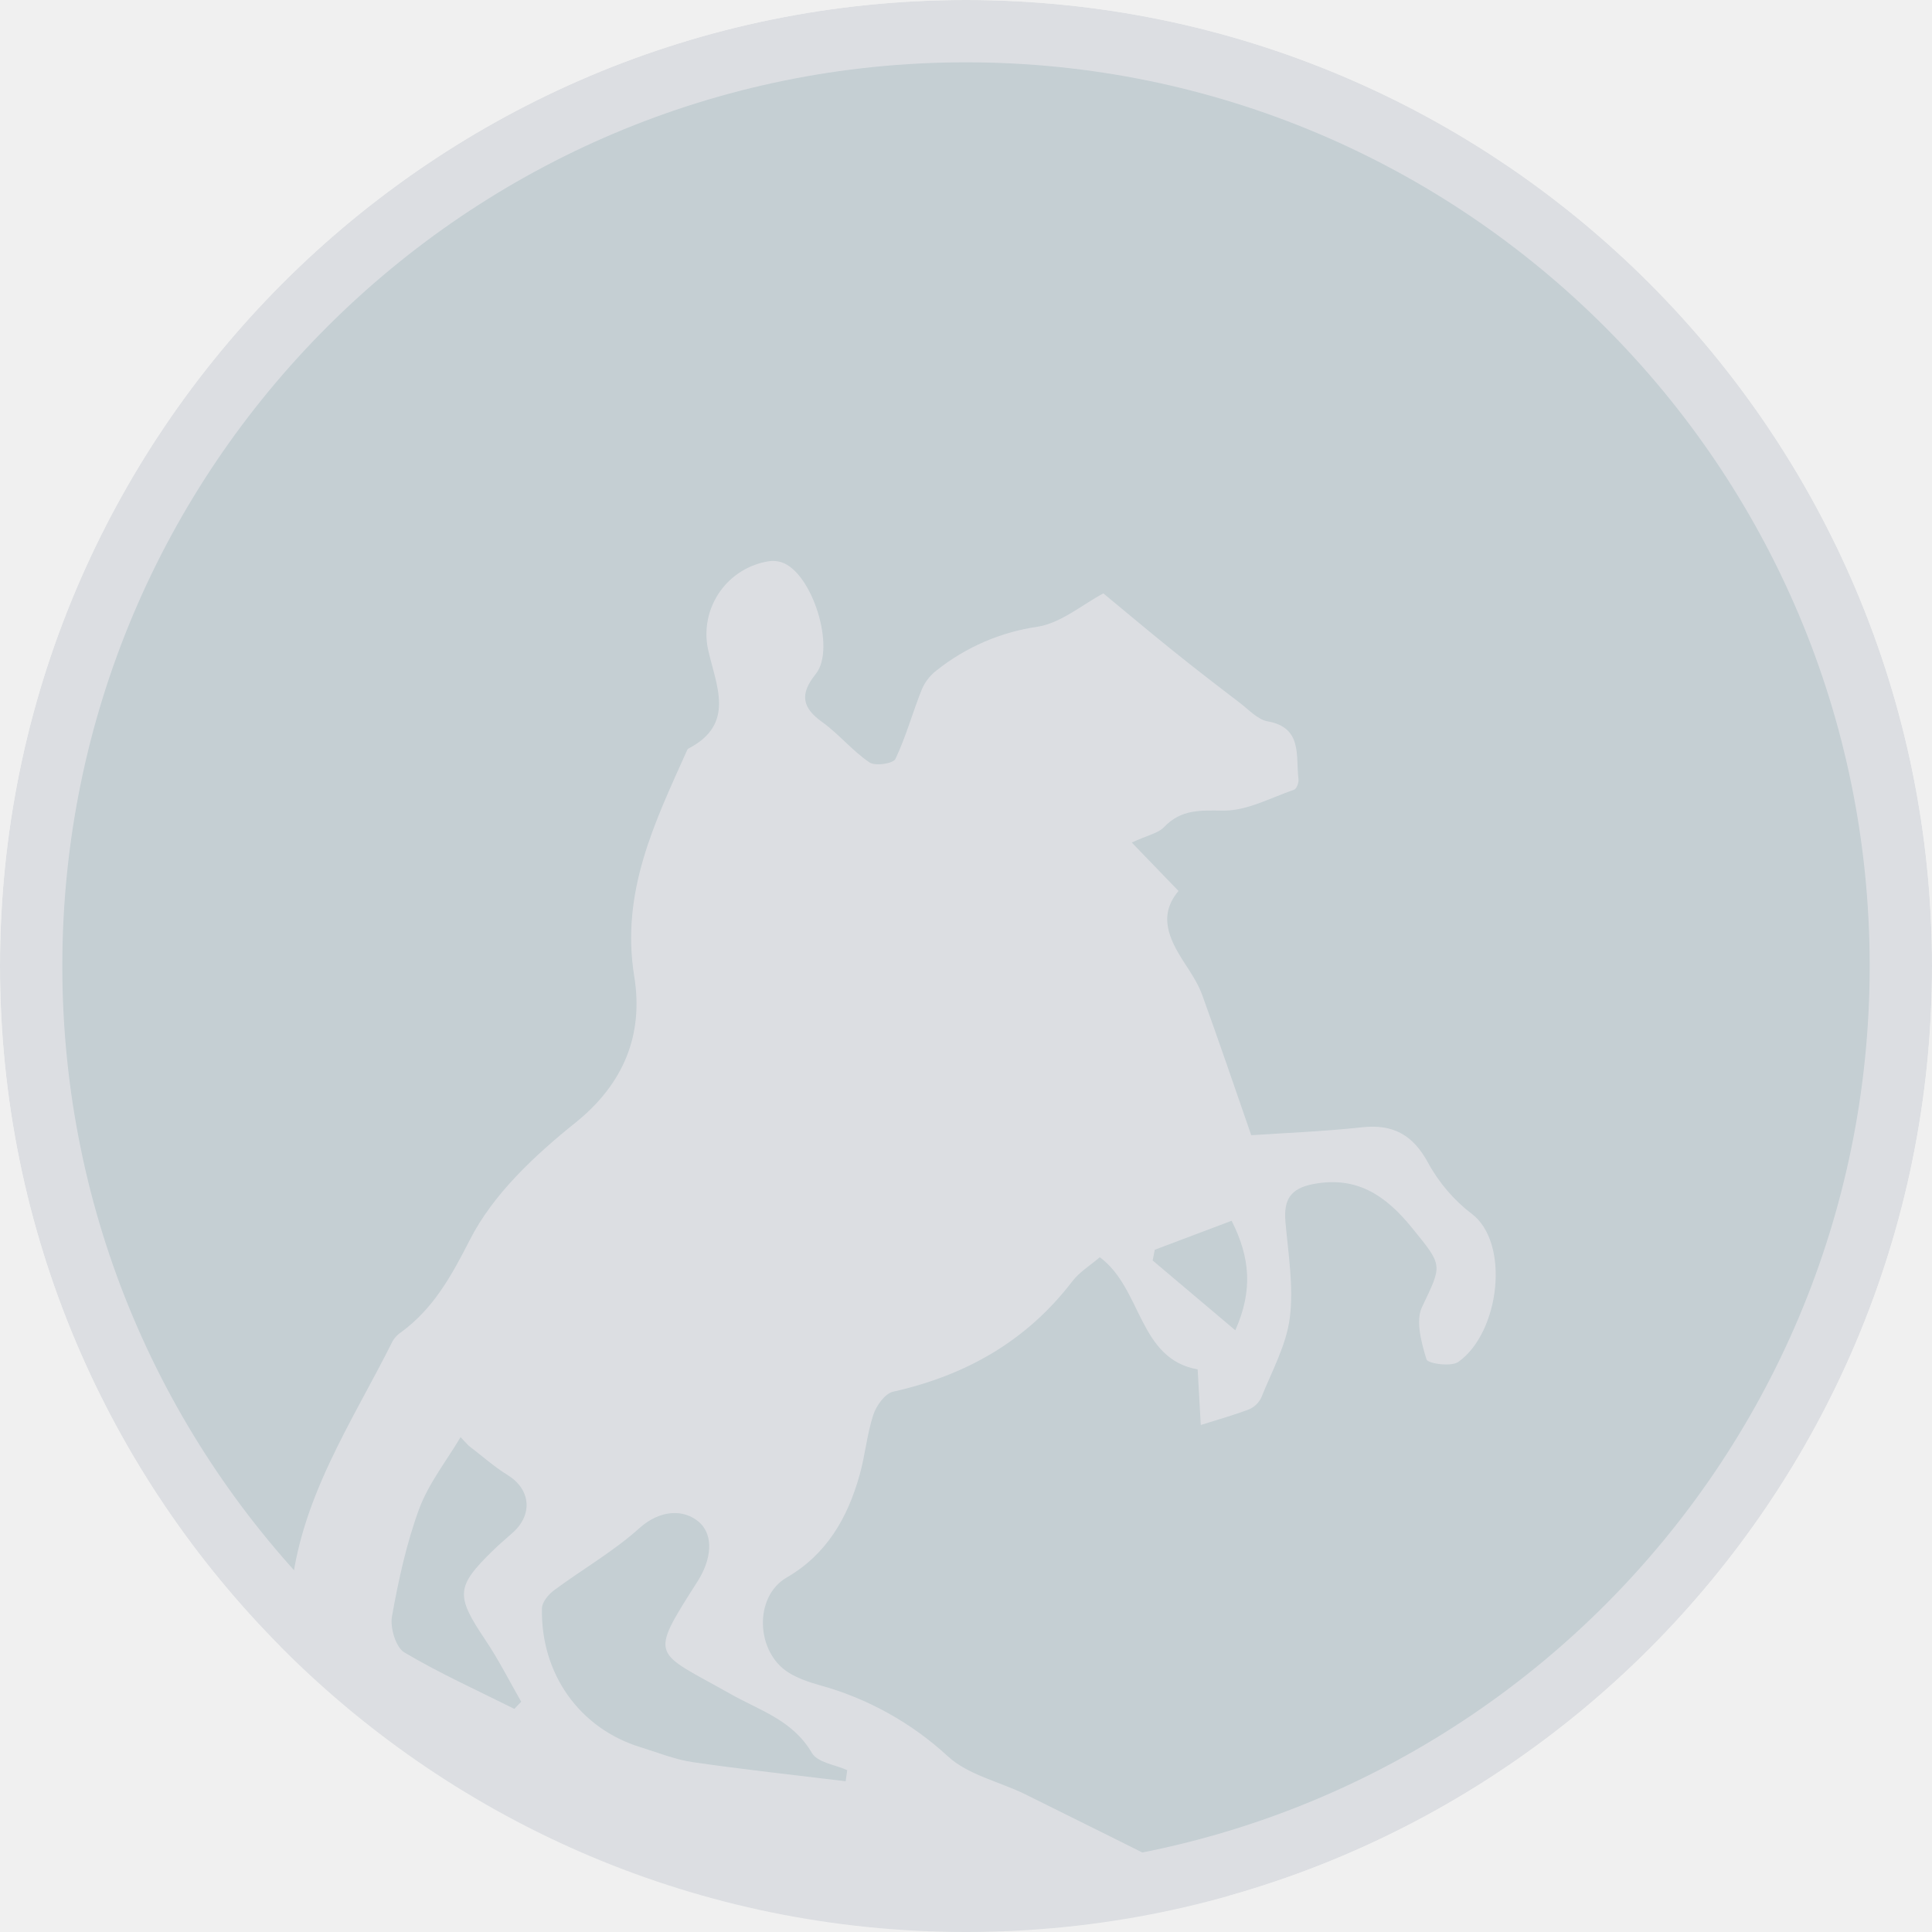
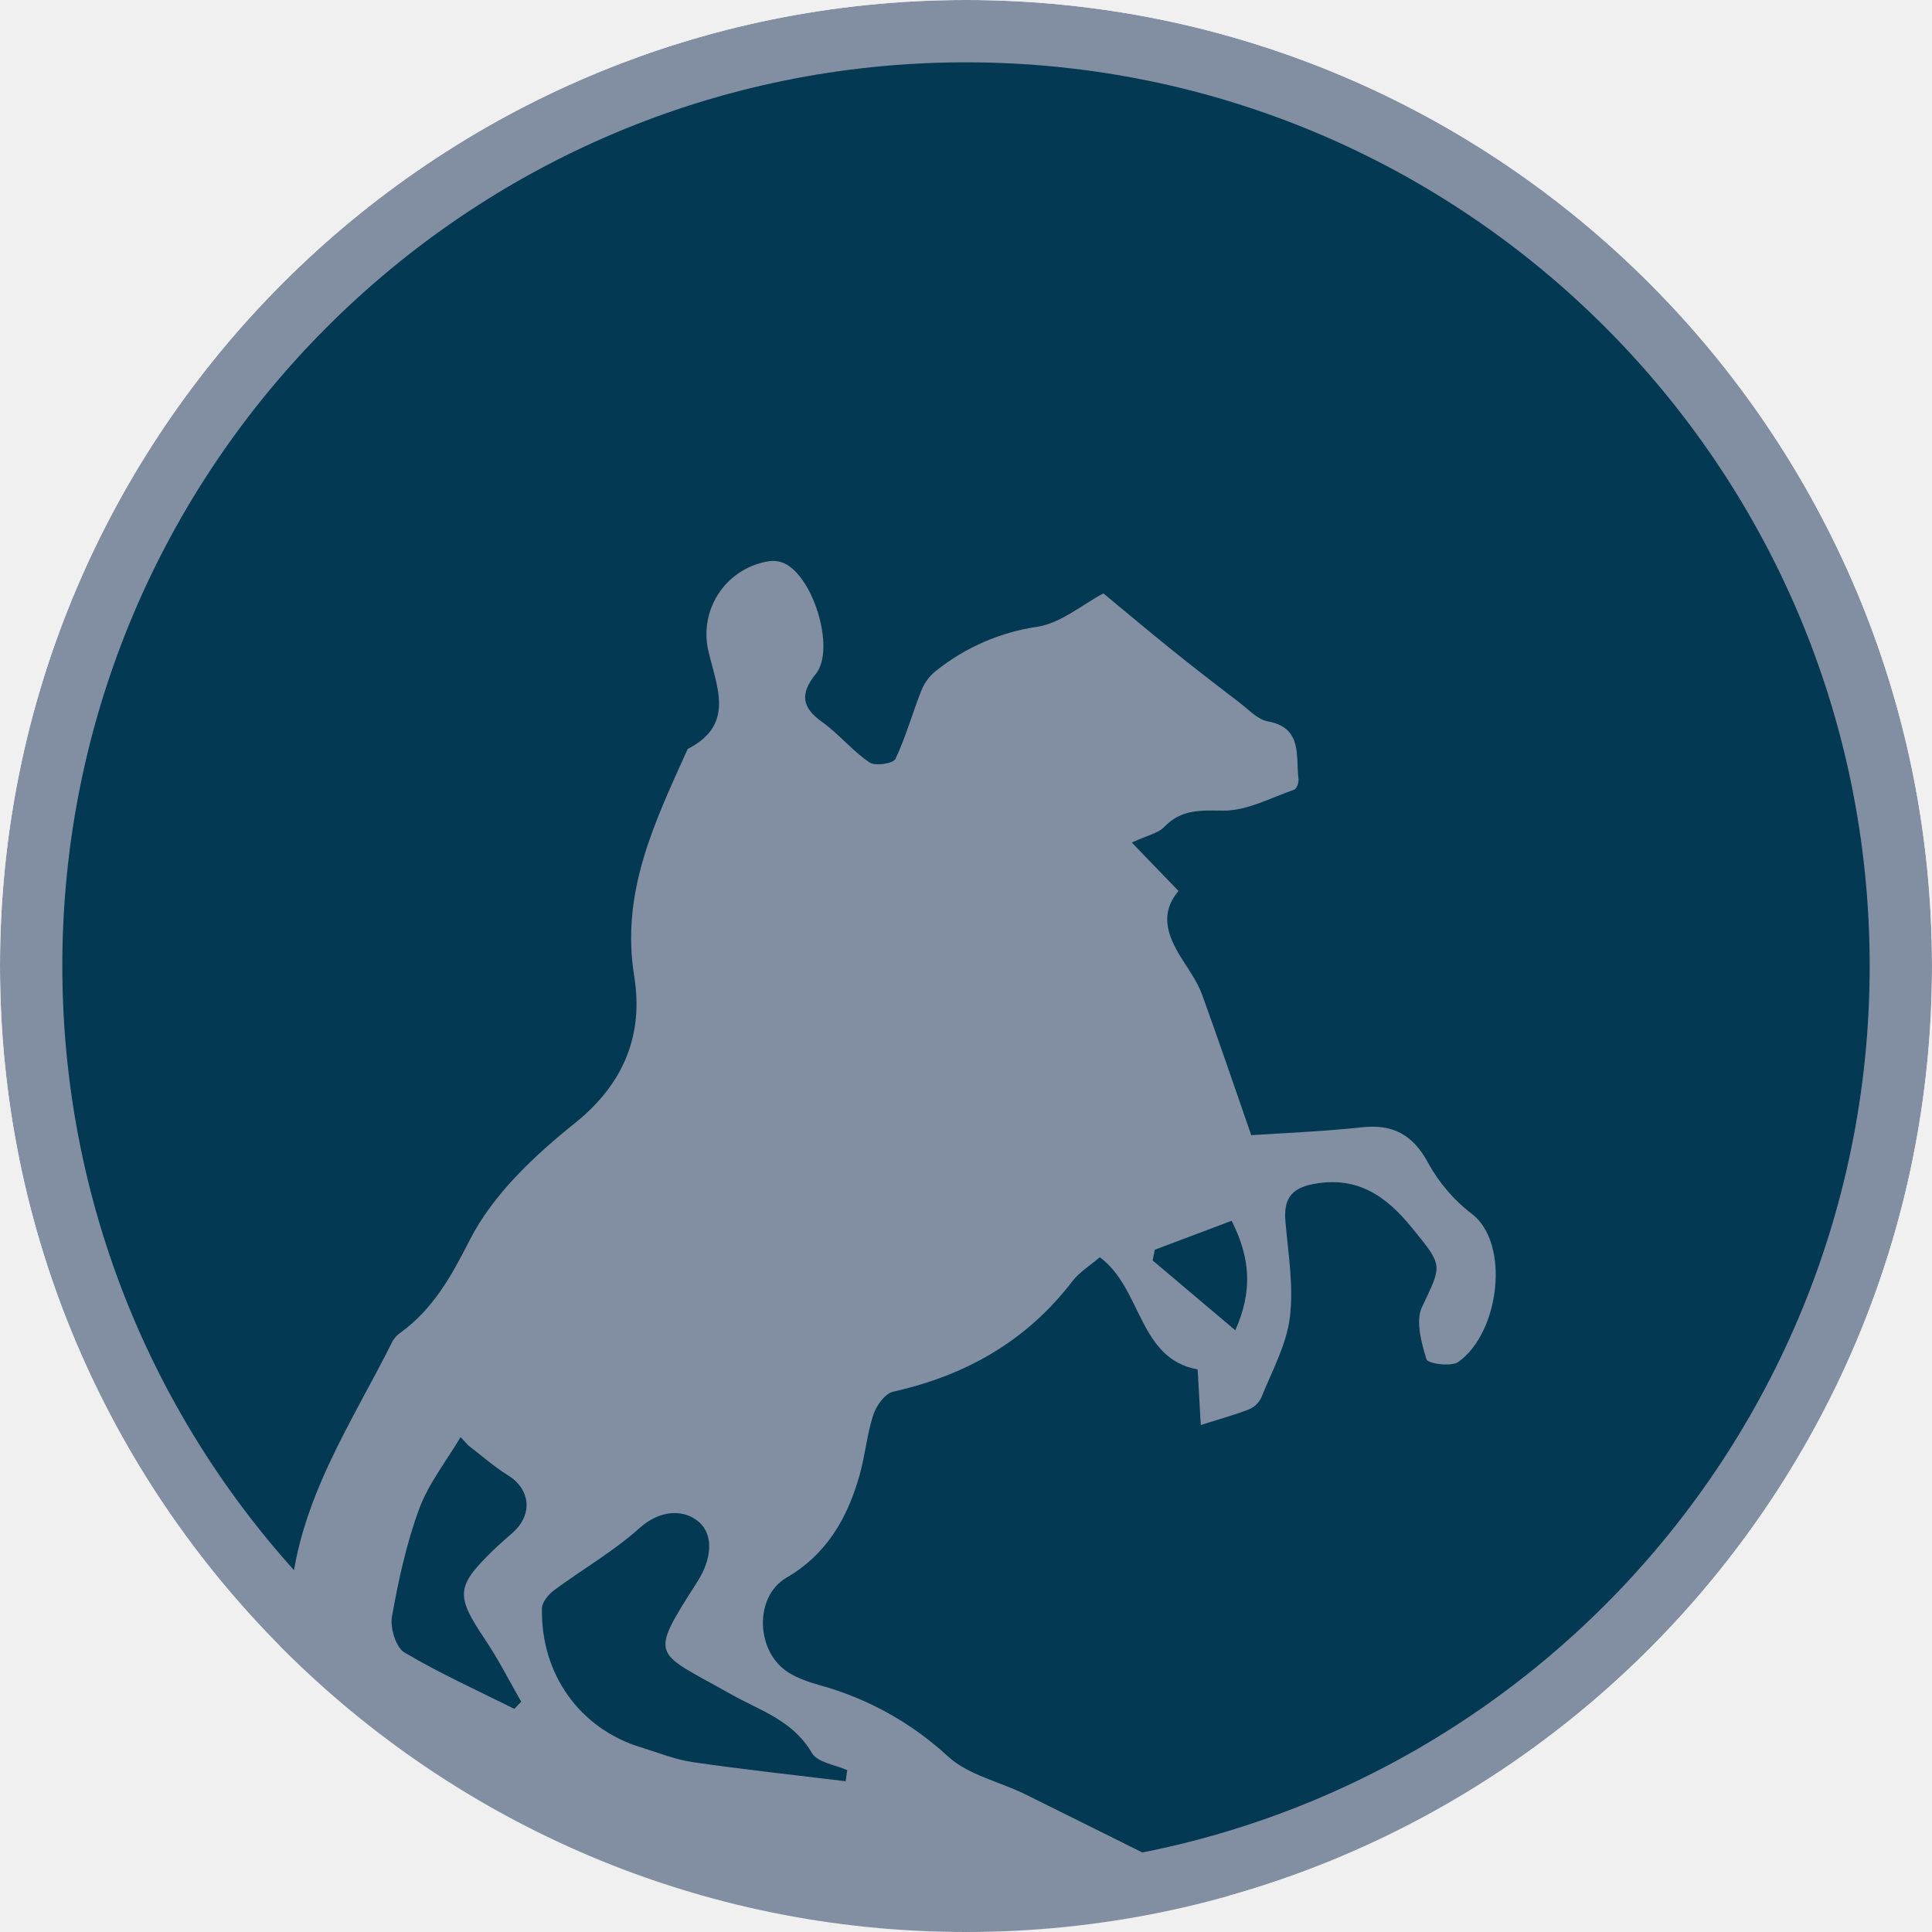
<svg xmlns="http://www.w3.org/2000/svg" width="31" height="31" viewBox="0 0 31 31" fill="none">
  <mask id="a" maskUnits="userSpaceOnUse" x="0" y="0" width="31" height="31">
-     <circle cx="15.5" cy="15.5" r="15.5" fill="#033953" />
+     <circle cx="15.5" cy="15.5" r="15.5" fill="#fff" />
  </mask>
  <g mask="url(#a)">
    <circle cx="15.5" cy="15.5" r="15" fill="#033953" stroke="#828FA2" />
    <path d="M17.704 9.521c.354.292.733.612 1.12.923.353.284.712.561 1.073.836.142.109.283.265.442.294.565.1.45.555.496.927.007.056-.031.158-.07.17-.376.13-.758.34-1.136.336-.367-.004-.675-.025-.952.265-.093.098-.255.126-.517.247l.75.777c-.33.391-.154.77.09 1.146.108.166.221.335.289.52.26.716.505 1.438.788 2.253.497-.034 1.139-.058 1.775-.127.497-.054.818.116 1.065.574.168.31.418.603.696.812.622.47.452 1.906-.212 2.378-.116.083-.49.028-.512-.04-.082-.265-.177-.617-.073-.838.329-.692.34-.656-.16-1.273-.424-.522-.886-.833-1.58-.703-.368.07-.482.248-.45.611.045.51.133 1.034.07 1.534-.056.442-.289.86-.458 1.282a.384.384 0 0 1-.2.19c-.239.091-.486.16-.771.25l-.05-.892c-.953-.171-.89-1.298-1.57-1.8-.154.132-.325.236-.44.385-.742.97-1.722 1.514-2.878 1.773-.129.03-.268.223-.316.37-.103.314-.131.652-.221.97-.195.692-.53 1.27-1.17 1.642-.528.306-.497 1.195.032 1.525.15.093.323.152.492.2a4.981 4.981 0 0 1 2.064 1.144c.327.3.823.403 1.238.607.988.488 1.974.98 2.958 1.475.424.214.844.437 1.248.734h-.46L3.667 31c-.706 0-.785-.116-.54-.83.193-.567.24-1.23.905-1.506.055-.023.048-.209.07-.32.1-.515.195-1.03.3-1.545.084-.407.228-.805.264-1.214.14-1.536.982-2.76 1.636-4.07a.433.433 0 0 1 .136-.14c.515-.38.8-.89 1.1-1.479.373-.734 1.04-1.356 1.693-1.88.783-.629 1.096-1.42.946-2.347-.22-1.355.327-2.47.841-3.616.007-.015.014-.034.027-.041.763-.397.445-1.008.314-1.6a1.184 1.184 0 0 1 .986-1.408.457.457 0 0 1 .19.016c.495.154.885 1.387.554 1.795-.256.317-.225.537.103.77.269.193.486.464.759.648.094.063.38.02.417-.056.17-.358.276-.75.425-1.12a.758.758 0 0 1 .231-.297 3.38 3.38 0 0 1 1.625-.704c.377-.06.718-.356 1.056-.535zm-4.135 19.06l.025-.178c-.194-.088-.475-.121-.566-.275-.31-.529-.83-.678-1.308-.948-1.238-.7-1.322-.558-.526-1.808.218-.342.267-.734.022-.95-.242-.21-.622-.201-.954.096-.42.378-.92.663-1.376 1.002-.087.065-.188.188-.19.286-.022 1.055.607 1.93 1.582 2.229.277.085.552.198.835.239.816.119 1.637.207 2.456.307zm-6.053-5.388l-.126-.133c-.226.381-.511.74-.664 1.15-.204.554-.332 1.143-.437 1.728-.032.18.063.494.197.575.57.338 1.174.61 1.767.907l.11-.115c-.19-.332-.364-.677-.577-.994-.475-.707-.472-.85.117-1.426.105-.103.218-.197.327-.295.327-.295.28-.697-.085-.922-.222-.137-.42-.315-.63-.475zm11.013-3.14l-.034.172 1.326 1.12c.284-.637.239-1.168-.059-1.757l-1.233.465z" fill="#828FA2" />
  </g>
</svg>
